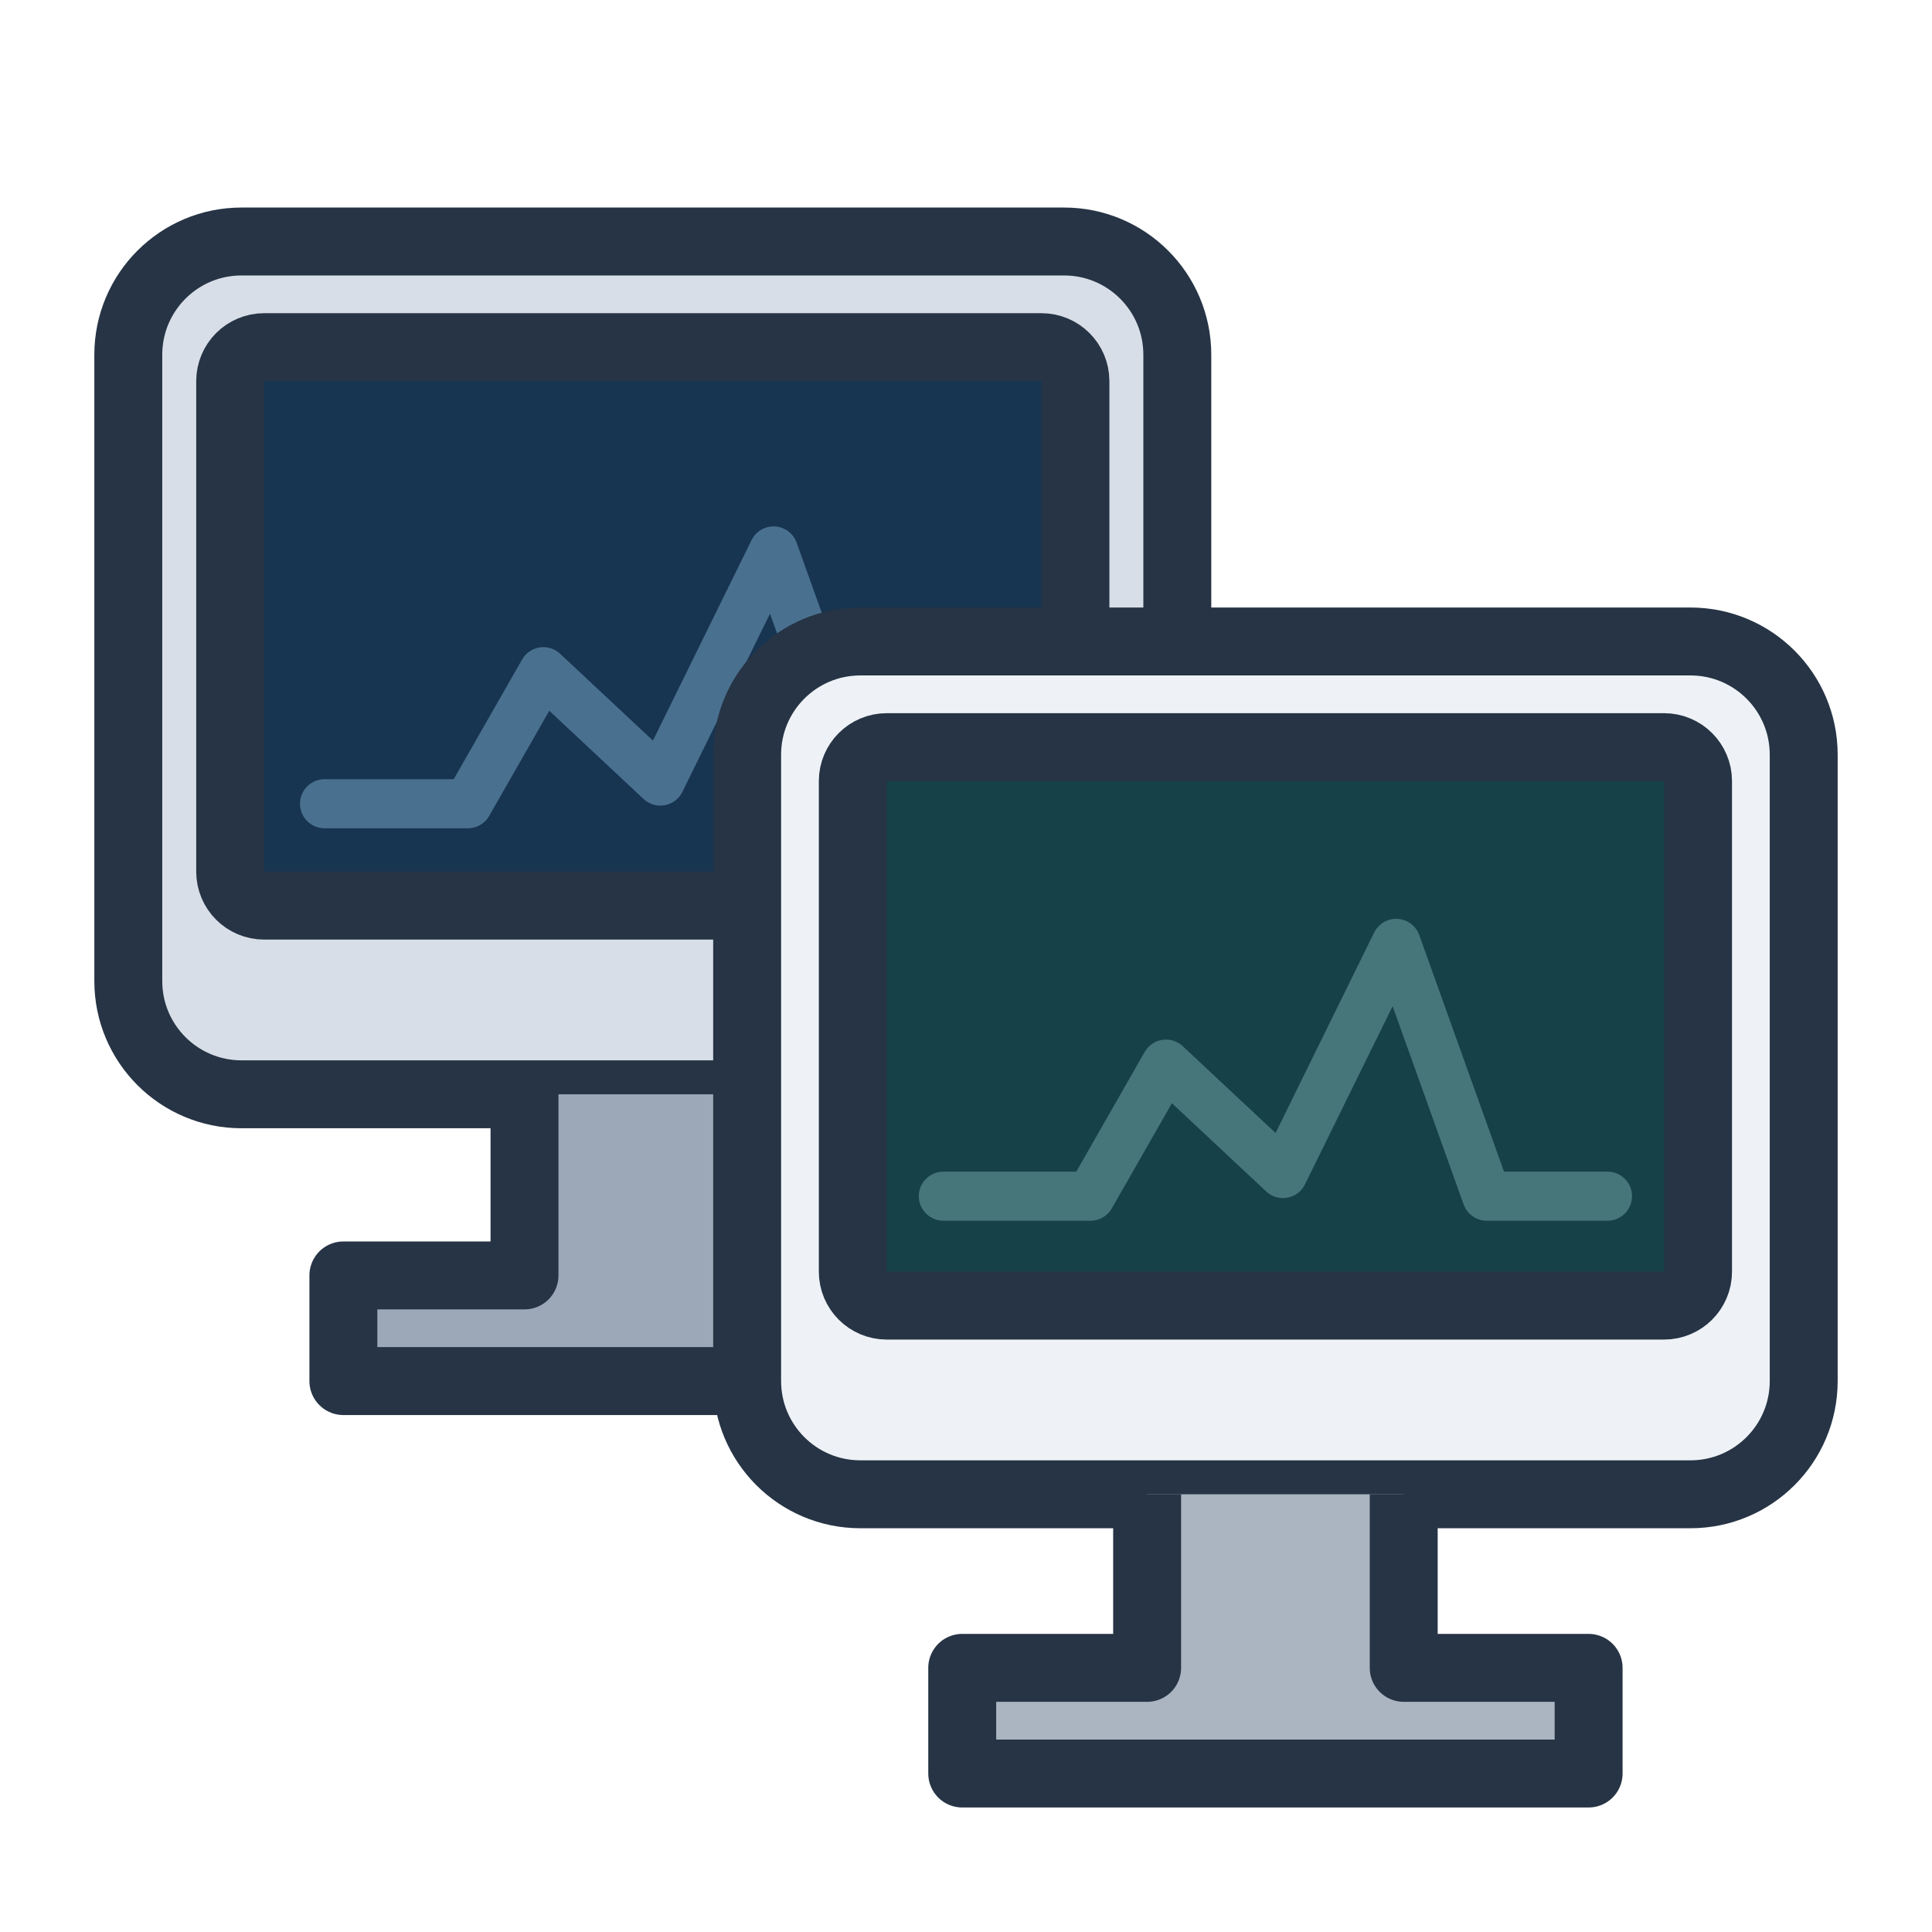
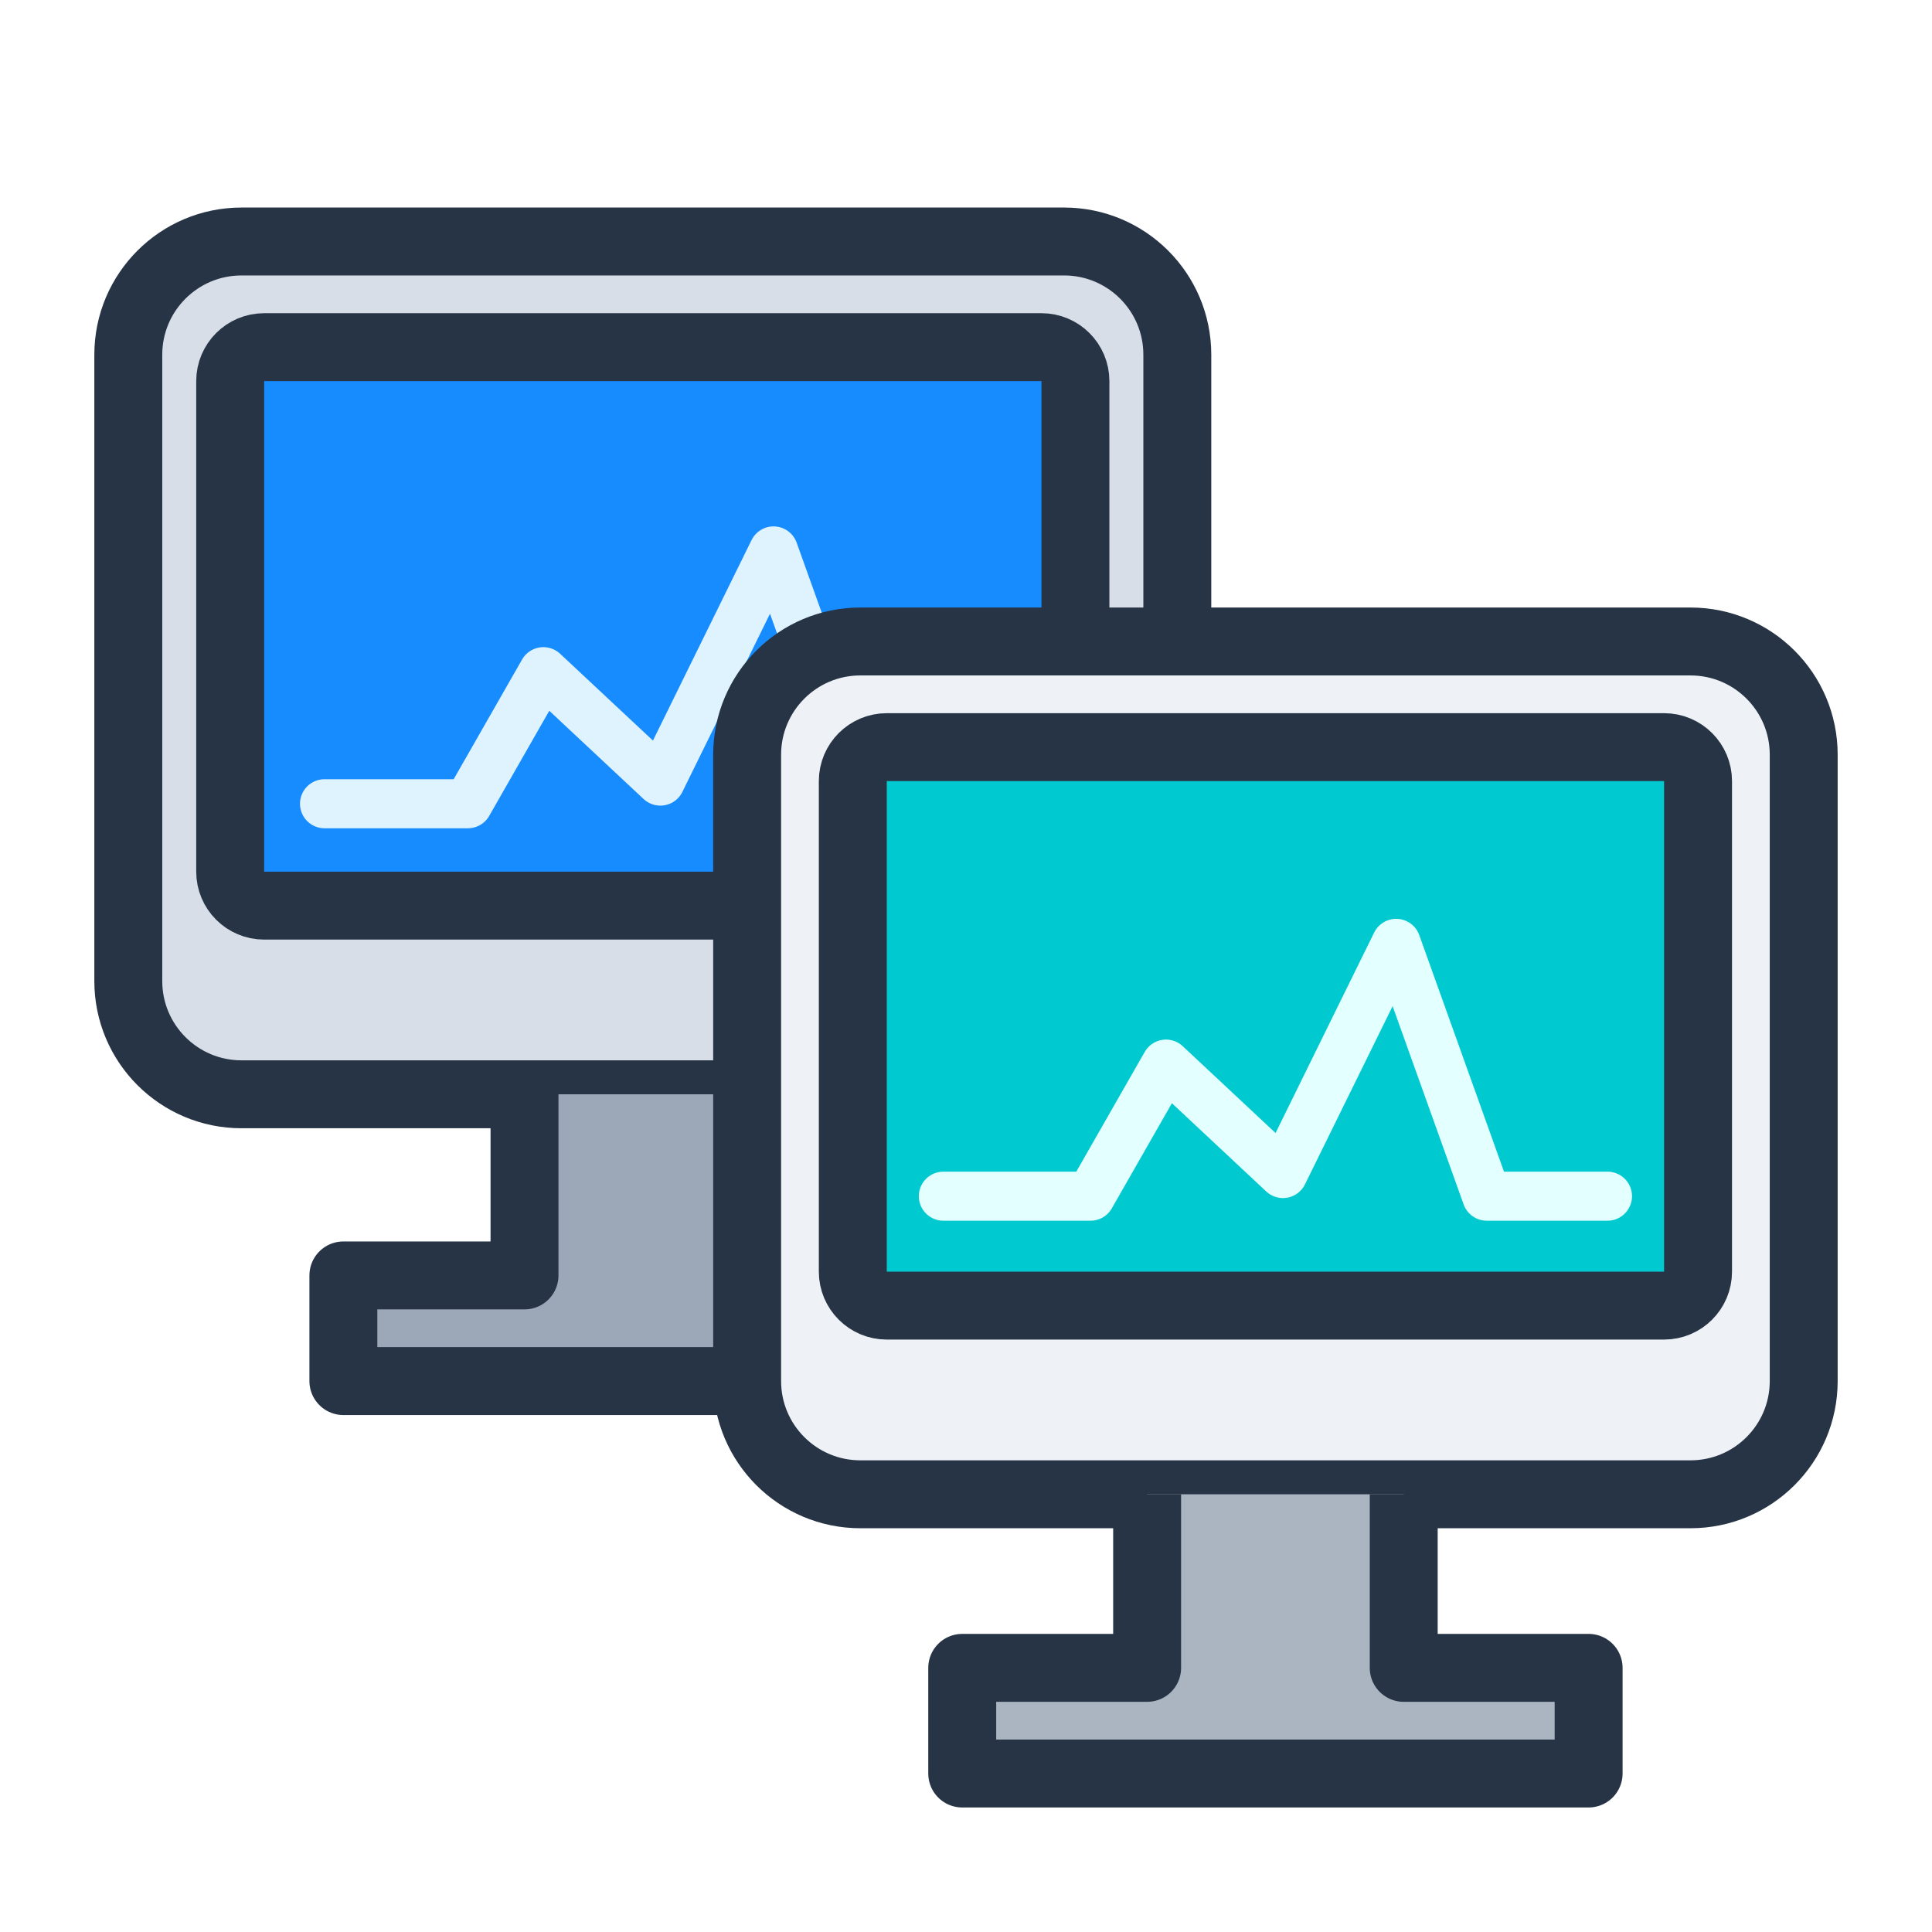
<svg xmlns="http://www.w3.org/2000/svg" viewBox="0 0 512 512" role="img" aria-labelledby="title">
  <g stroke="#263445" stroke-width="18" stroke-linejoin="round">
    <rect x="34" y="64" width="278" height="226" rx="30" fill="#d8dee7" />
-     <rect x="61" y="92" width="224" height="148" rx="9" fill="#173451" />
+     <rect x="61" y="92" width="224" height="148" rx="9" fill="#168cff" />
    <path d="M139 290v48h-48v28h164v-28h-48v-48" fill="#9ca8b7" />
  </g>
-   <path d="M86 213h38l20-35 31 29 30-61 24 67h32" fill="none" stroke="#49708f" stroke-width="13" stroke-linecap="round" stroke-linejoin="round" />
+   <path d="M86 213h38l20-35 31 29 30-61 24 67h32" fill="none" stroke="#dff3ff" stroke-width="13" stroke-linecap="round" stroke-linejoin="round" />
  <g stroke="#263445" stroke-width="18" stroke-linejoin="round">
    <rect x="198" y="170" width="280" height="226" rx="30" fill="#eef2f6" />
-     <rect x="226" y="198" width="224" height="148" rx="9" fill="#174148" />
+     <rect x="226" y="198" width="224" height="148" rx="9" fill="#00c9cf" />
    <path d="M304 396v46h-49v28h166v-28h-49v-46" fill="#aab5c1" />
  </g>
-   <path d="M250 317h39l20-35 31 29 30-61 24 67h32" fill="none" stroke="#47767a" stroke-width="13" stroke-linecap="round" stroke-linejoin="round" />
+   <path d="M250 317h39l20-35 31 29 30-61 24 67h32" fill="none" stroke="#e4ffff" stroke-width="13" stroke-linecap="round" stroke-linejoin="round" />
</svg>
